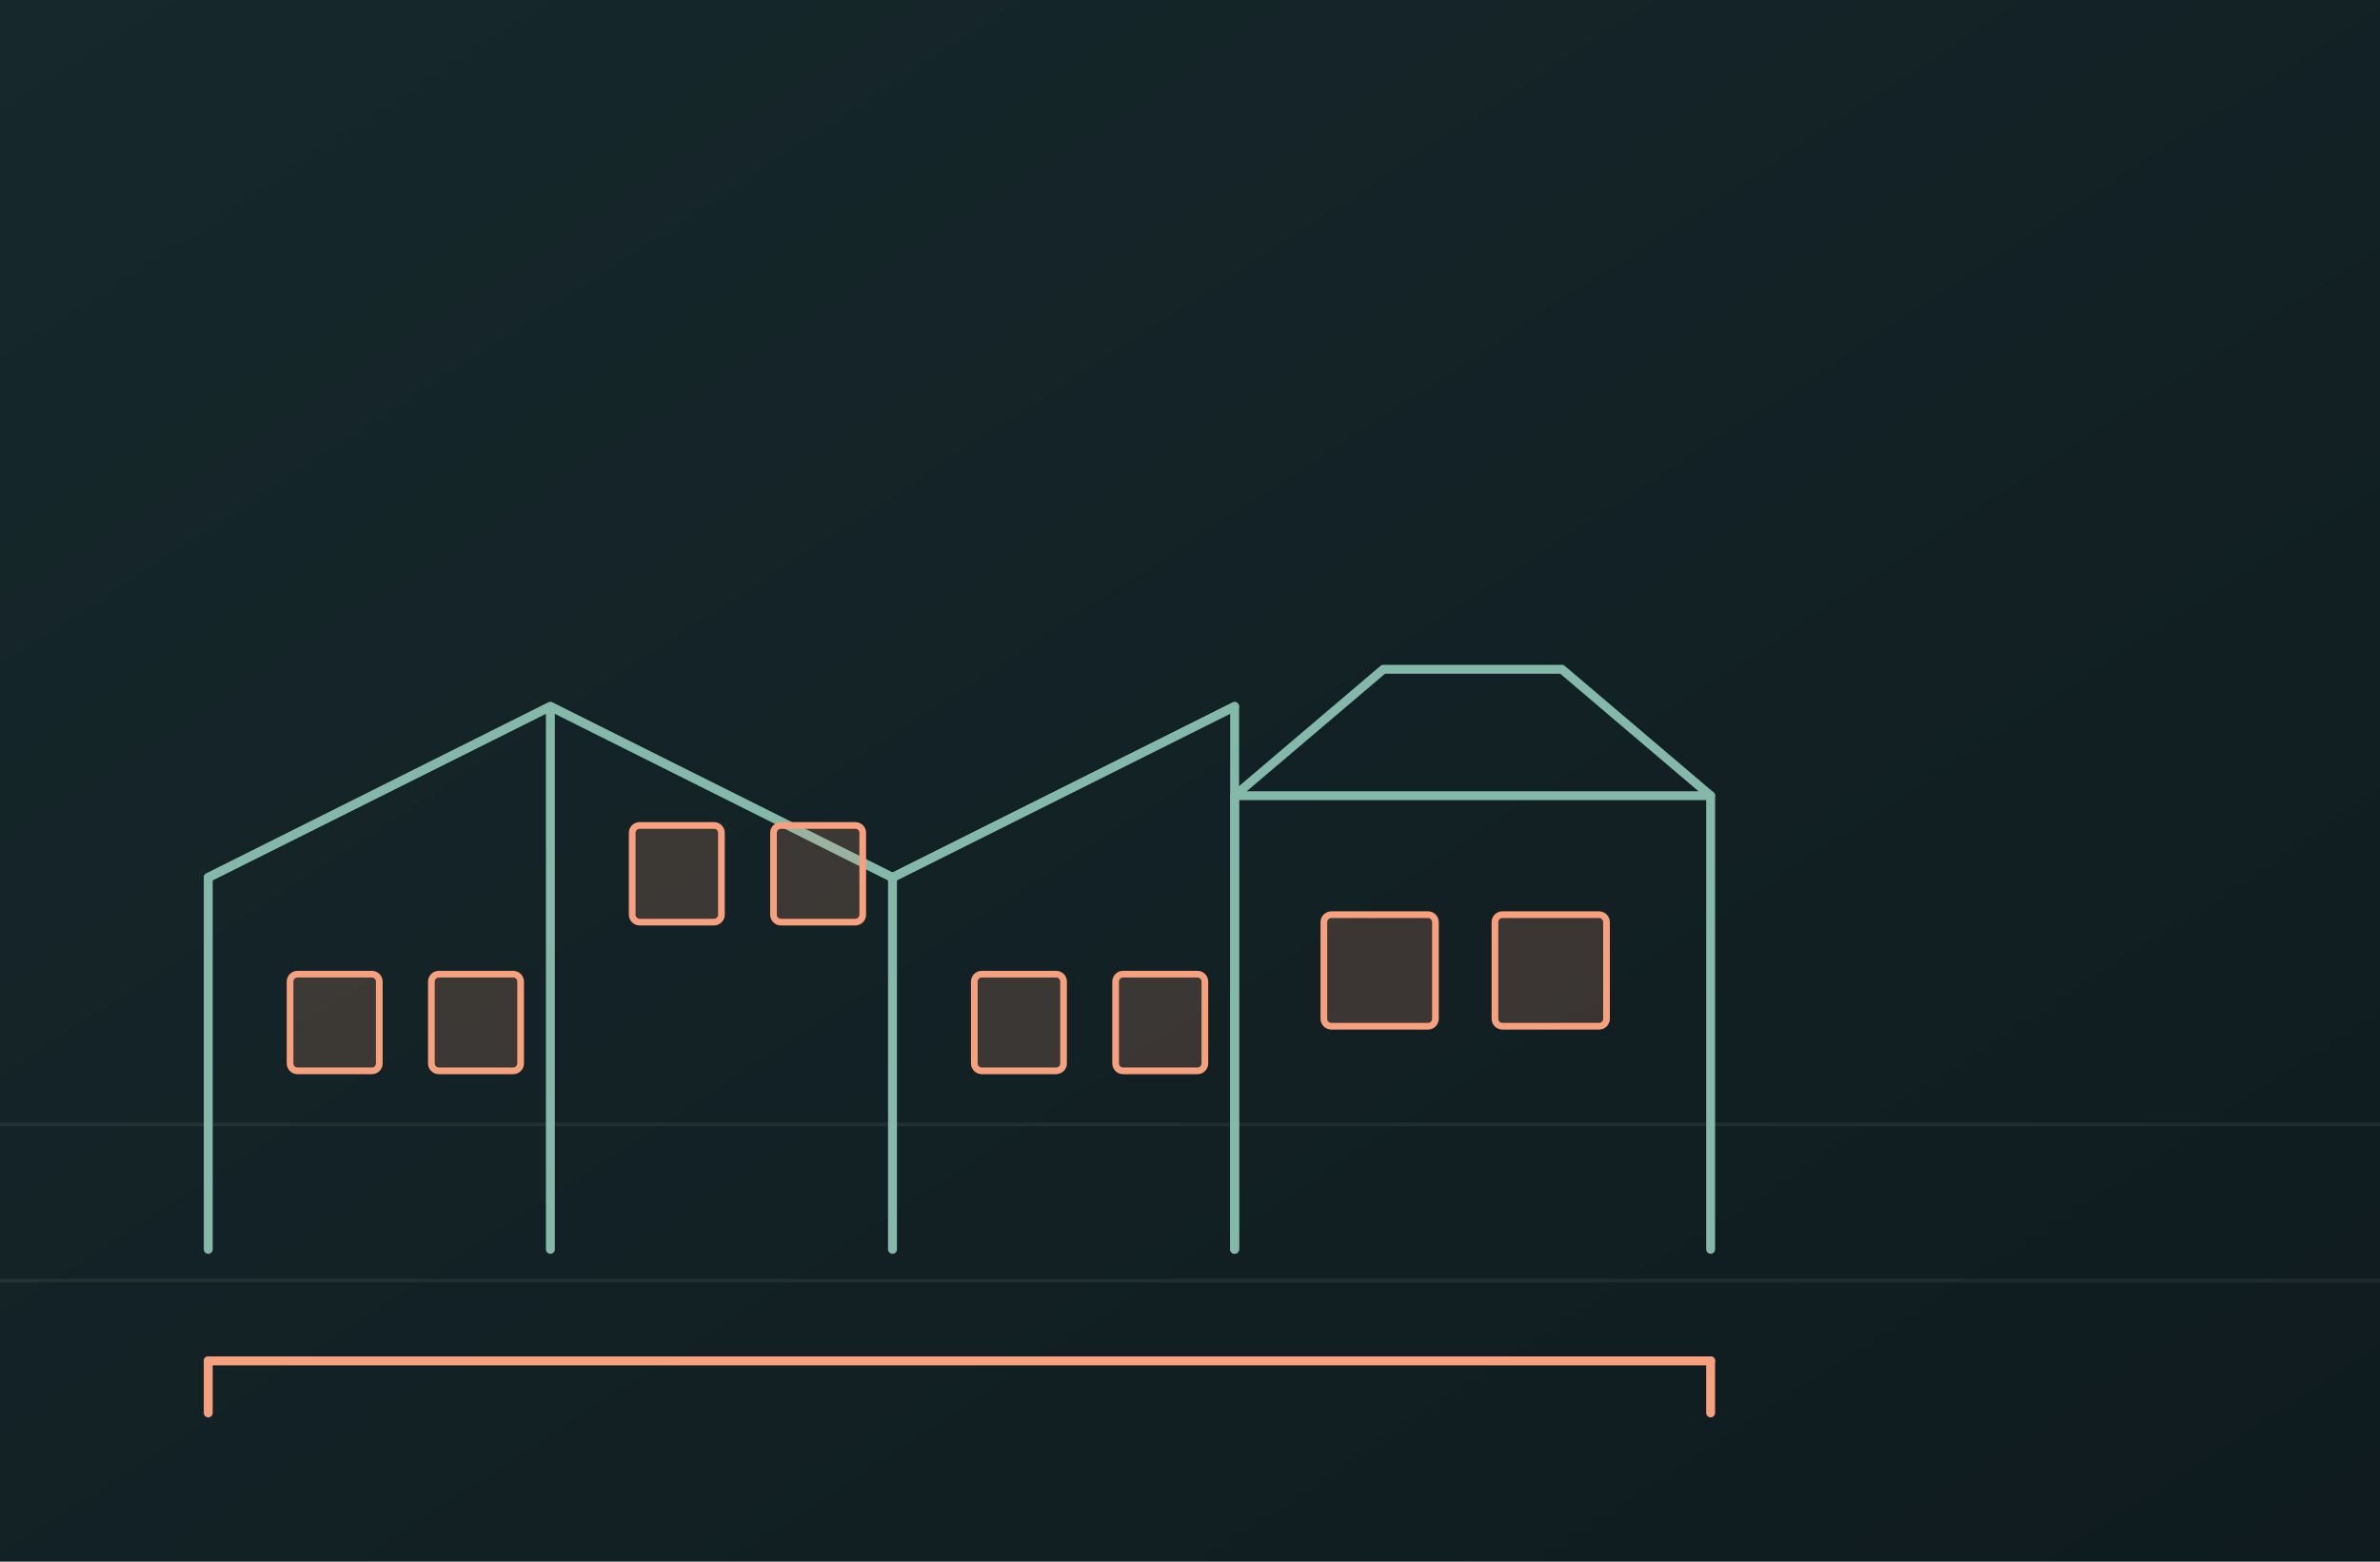
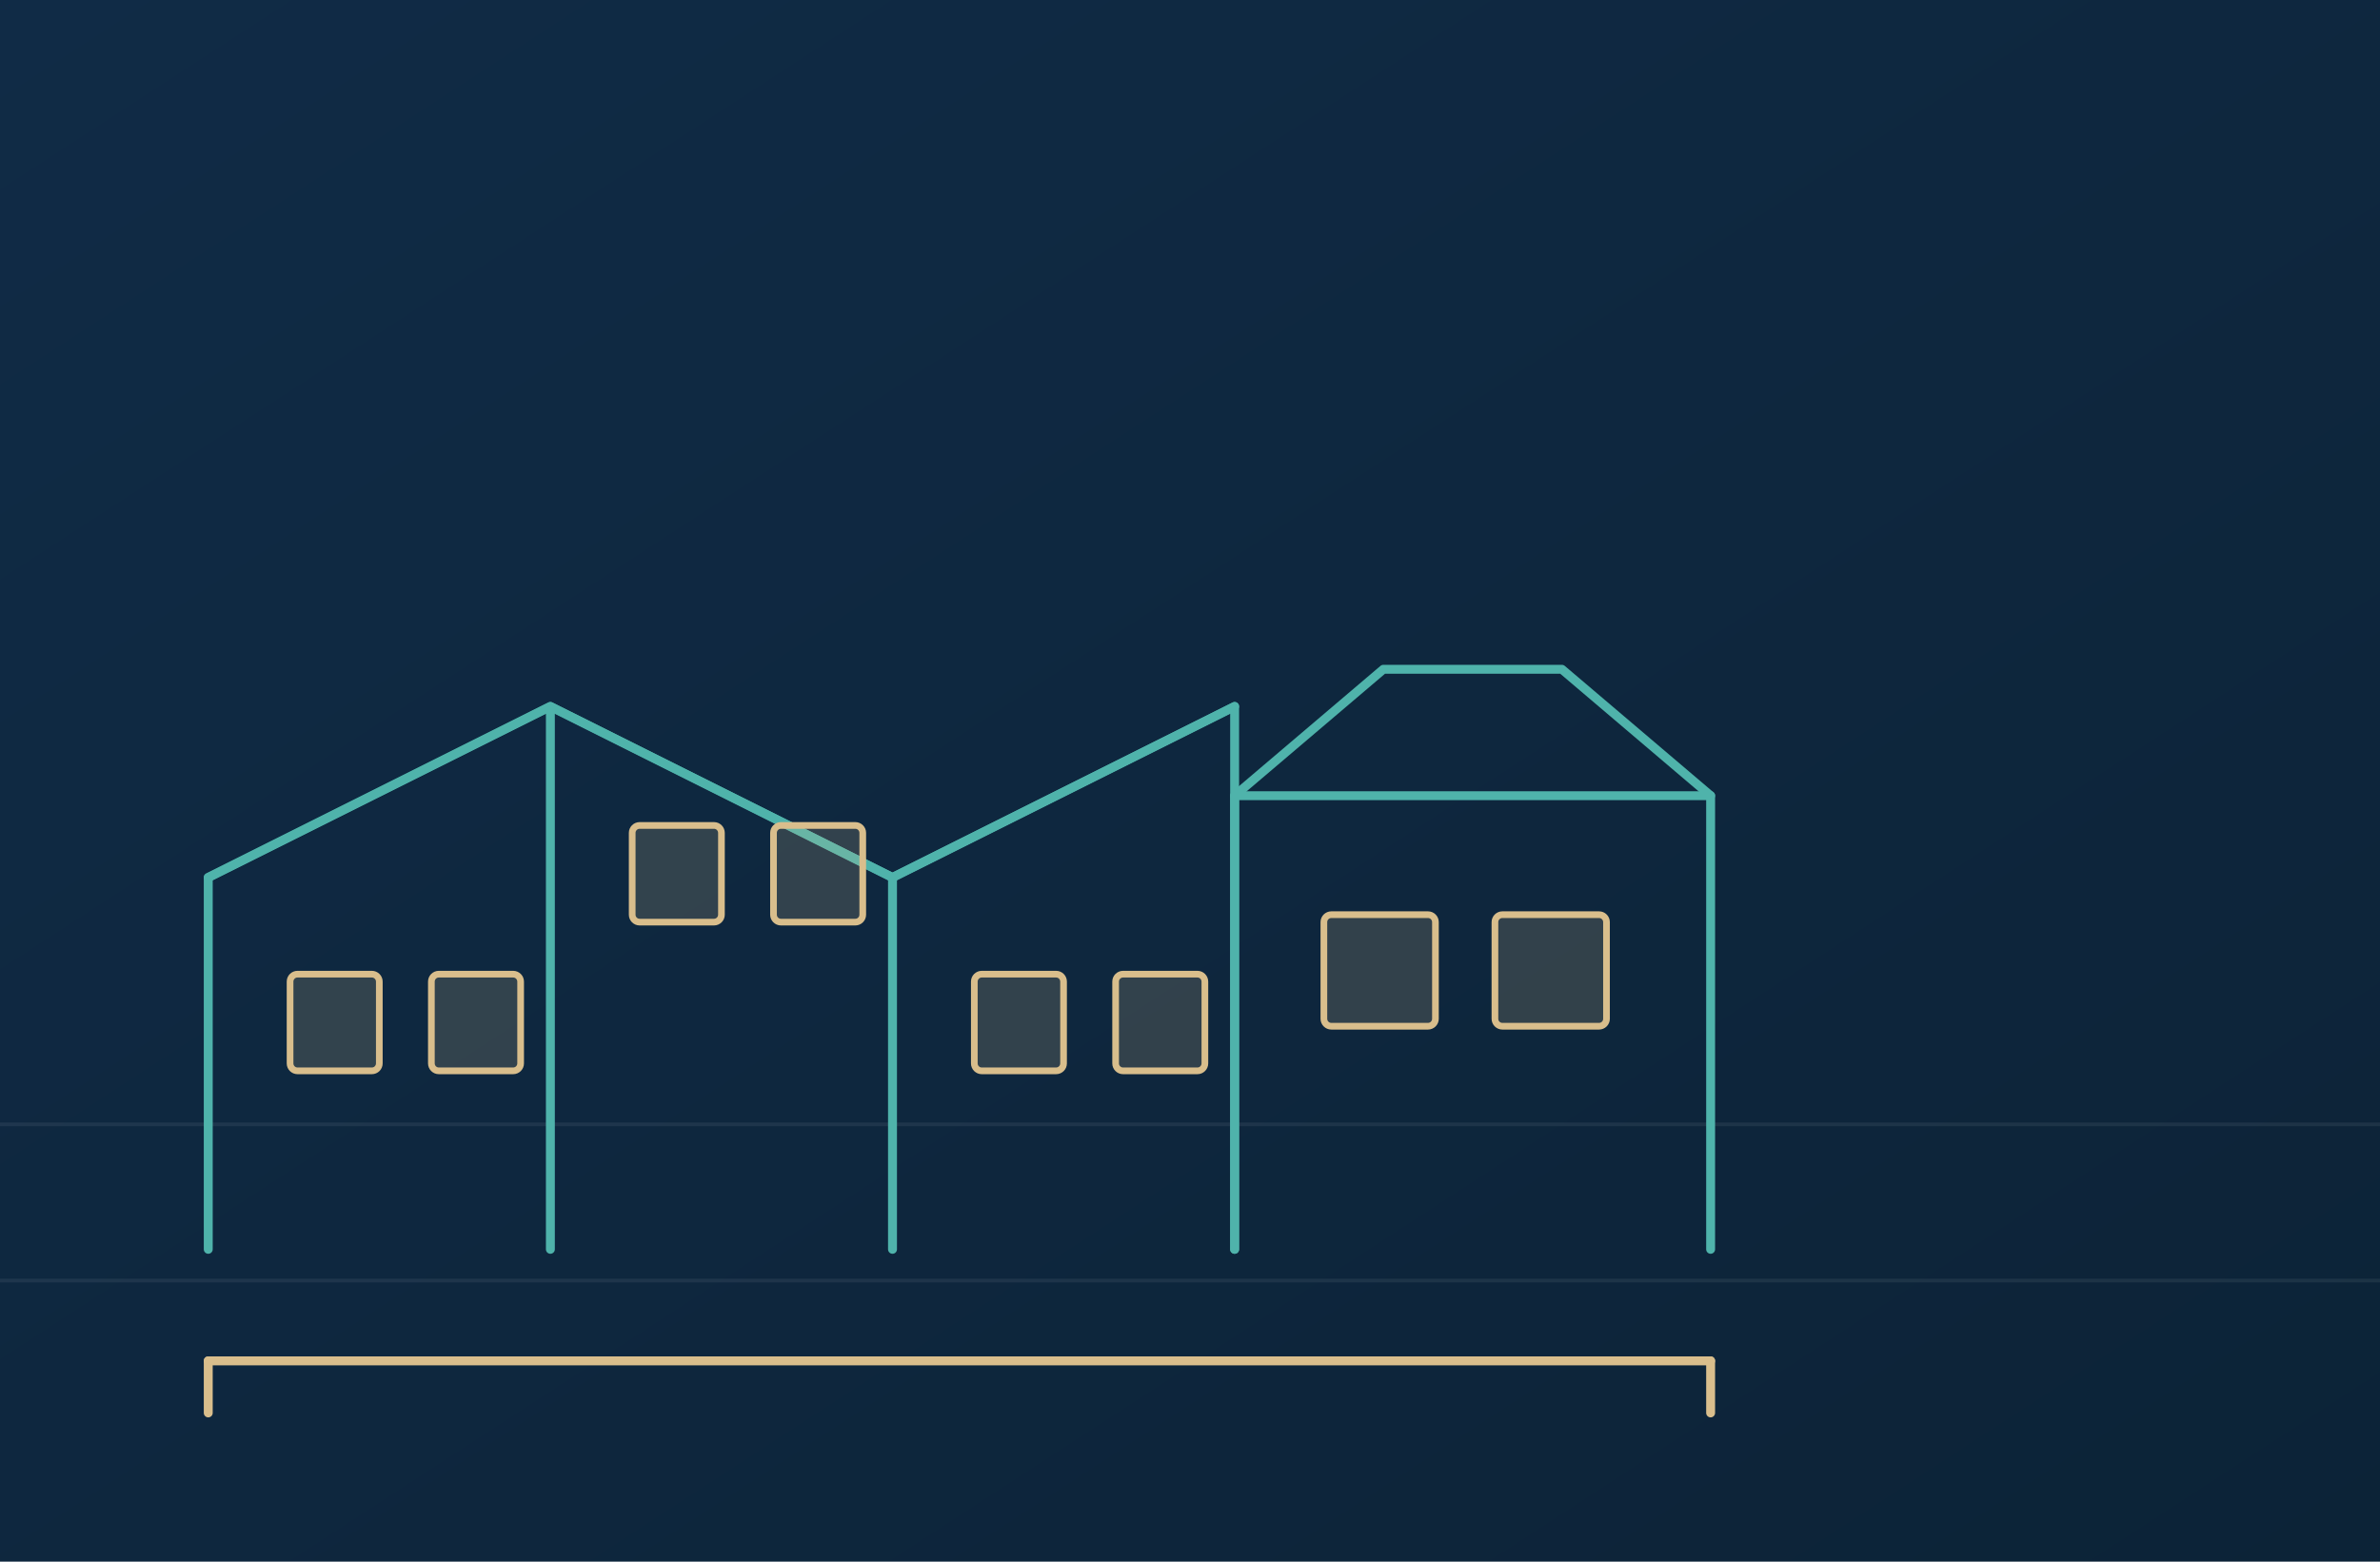
<svg xmlns="http://www.w3.org/2000/svg" viewBox="0 0 640 420" width="640" height="420" role="img" aria-hidden="true">
  <defs>
    <linearGradient id="bg" x1="0" y1="0" x2="1" y2="1">
-       <stop offset="0%" stop-color="#16282C" />
-       <stop offset="100%" stop-color="#0F1B1E" />
+       <stop offset="0%" stop-color="#102B46" />
+       <stop offset="100%" stop-color="#0C2337" />
    </linearGradient>
  </defs>
  <rect width="640" height="420" fill="url(#bg)" />
-   <g fill="none" stroke="#EFE7D8" stroke-opacity=".07" stroke-width="1">
+   <g fill="none" stroke="#F5F7F8" stroke-opacity=".07" stroke-width="1">
    <path d="M0 302.4 H640" />
    <path d="M0 344.4 H640" />
  </g>
-   <g fill="none" stroke="#84B8A8" stroke-width="2.4" stroke-linecap="round" stroke-linejoin="round">
+   <g fill="none" stroke="#4FB3AB" stroke-width="2.4" stroke-linecap="round" stroke-linejoin="round">
    <path d="M56 336 V236 l92 -46 v146 M148 336 V190 l92 46 v100 M240 336 V236 l92 -46 v146" />
    <path d="M56 236 l92 -46 l92 46 l92 -46" />
    <path d="M332 336 V214 h128 v122" />
    <path d="M332 214 l40 -34 h48 l40 34" />
  </g>
-   <g fill="#F7A07E" fill-opacity=".18" stroke="#F7A07E" stroke-width="1.8">
+   <g fill="#D9BE8C" fill-opacity=".18" stroke="#D9BE8C" stroke-width="1.8">
    <rect x="78" y="262" width="24" height="26" rx="2" />
    <rect x="116" y="262" width="24" height="26" rx="2" />
    <rect x="170" y="222" width="24" height="26" rx="2" />
    <rect x="208" y="222" width="24" height="26" rx="2" />
    <rect x="262" y="262" width="24" height="26" rx="2" />
    <rect x="300" y="262" width="24" height="26" rx="2" />
    <rect x="356" y="246" width="30" height="30" rx="2" />
    <rect x="402" y="246" width="30" height="30" rx="2" />
  </g>
-   <g fill="none" stroke="#F7A07E" stroke-width="2.4" stroke-linecap="round">
+   <g fill="none" stroke="#D9BE8C" stroke-width="2.4" stroke-linecap="round">
    <path d="M56 366 h404" />
    <path d="M56 366 v14 M460 366 v14" />
  </g>
</svg>
